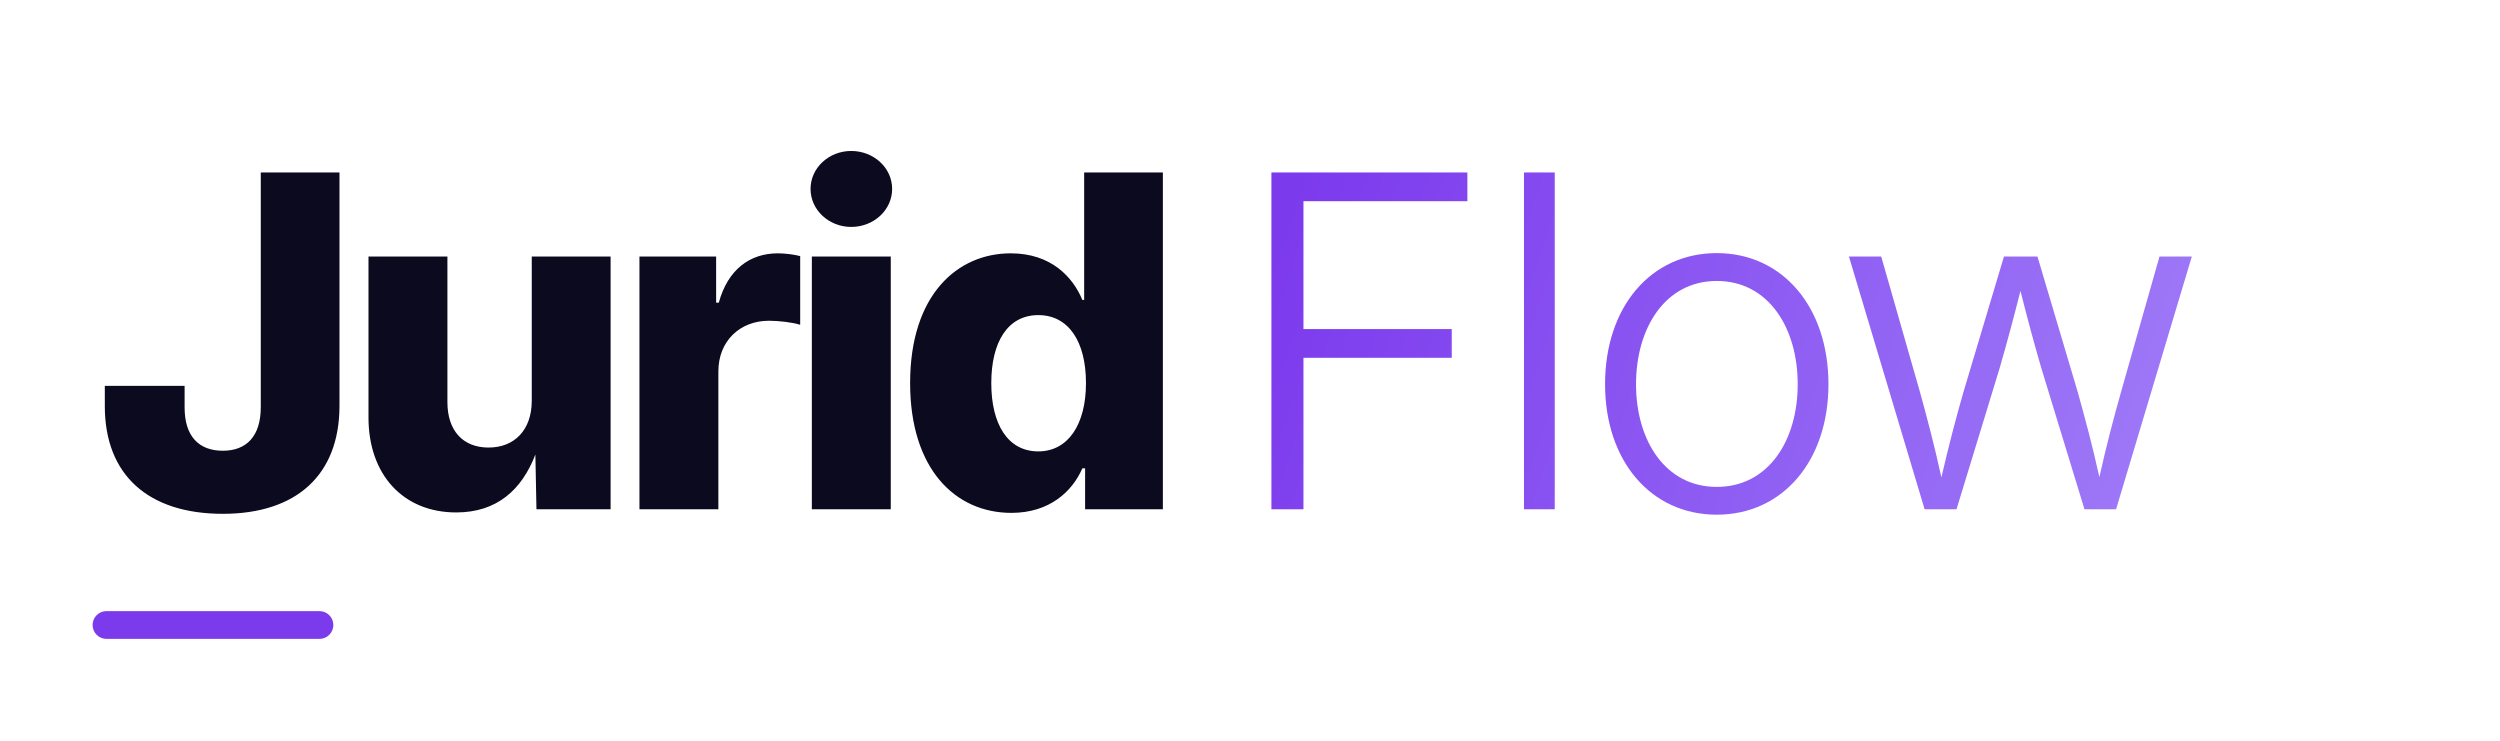
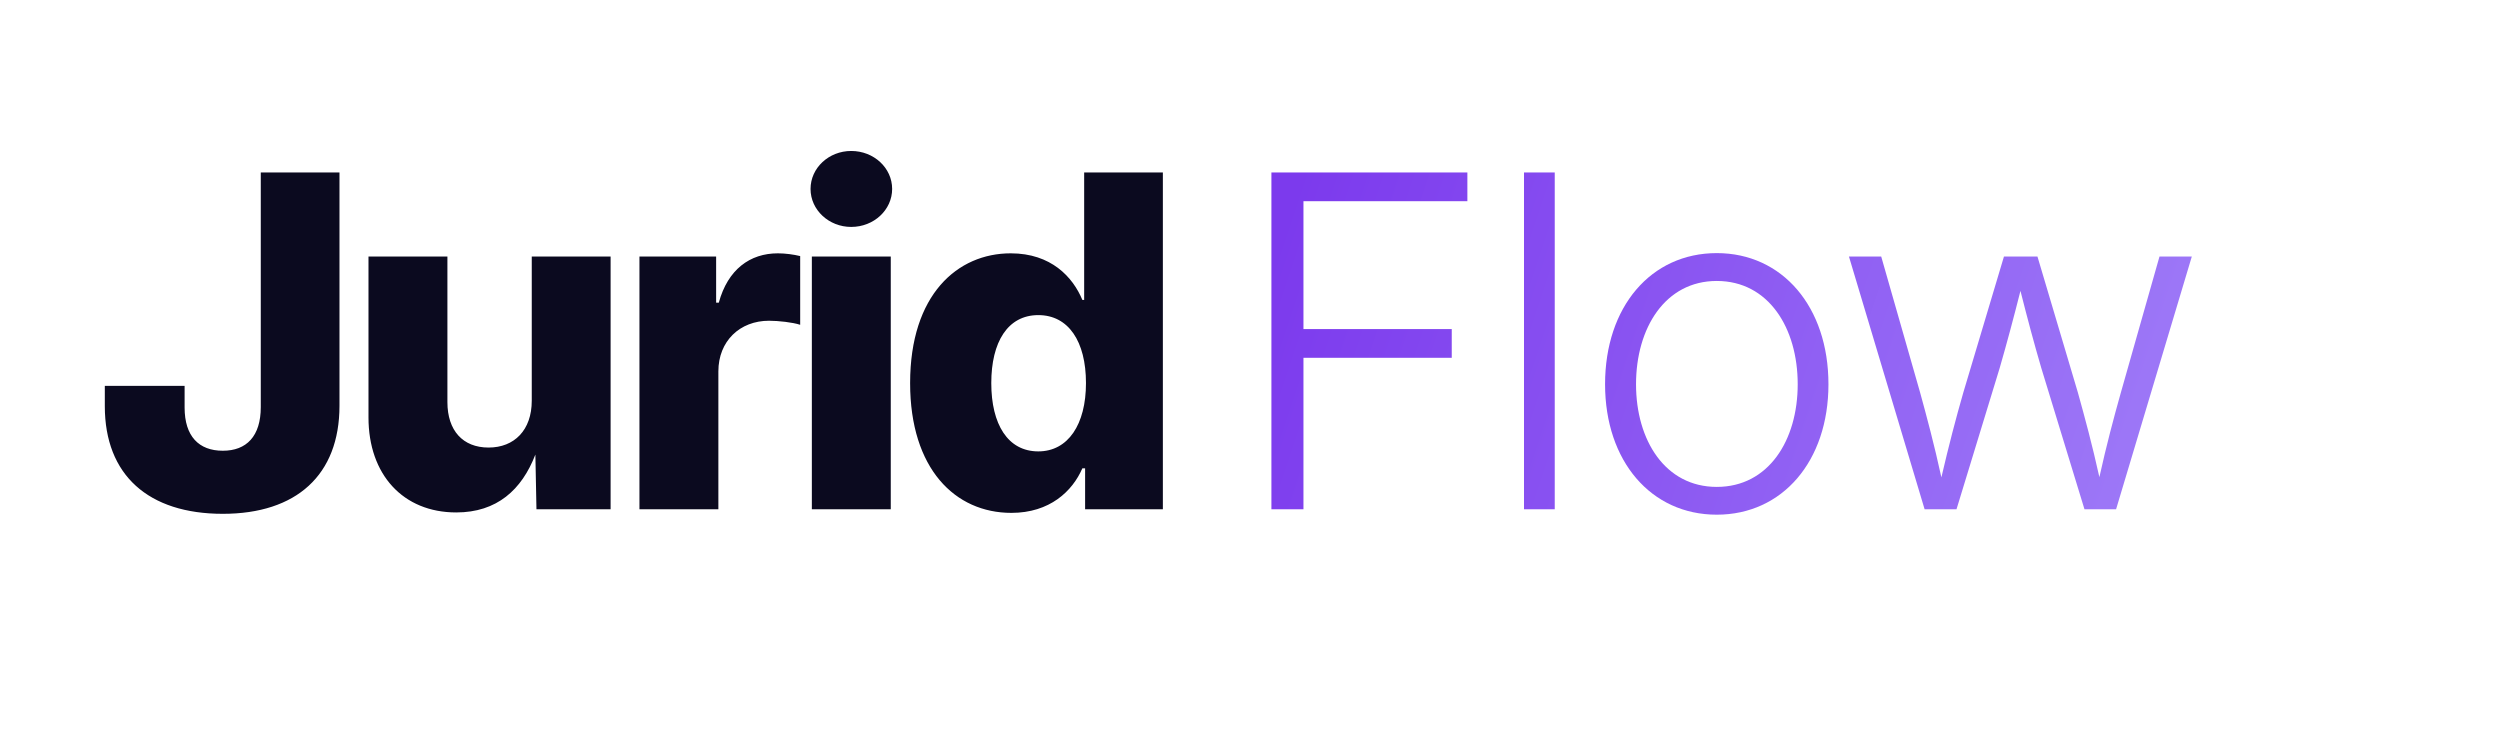
<svg xmlns="http://www.w3.org/2000/svg" viewBox="0 0 540 160" fill="none" role="img" aria-label="JuridFlow">
  <defs>
    <linearGradient id="jfw-flow" x1="280" y1="40" x2="520" y2="120" gradientUnits="userSpaceOnUse">
      <stop offset="0" stop-color="#7C3AED" />
      <stop offset="1" stop-color="#A78BFA" />
    </linearGradient>
  </defs>
  <g font-family="Inter, 'Helvetica Neue', Arial, sans-serif">
    <text x="20" y="110" font-size="100" font-weight="800" letter-spacing="-5" fill="#0B0A1F">Jurid</text>
    <text x="265" y="110" font-size="100" font-weight="300" letter-spacing="-3" fill="url(#jfw-flow)">Flow</text>
  </g>
-   <rect x="20" y="132" width="52" height="6" rx="3" fill="#7C3AED" />
</svg>
